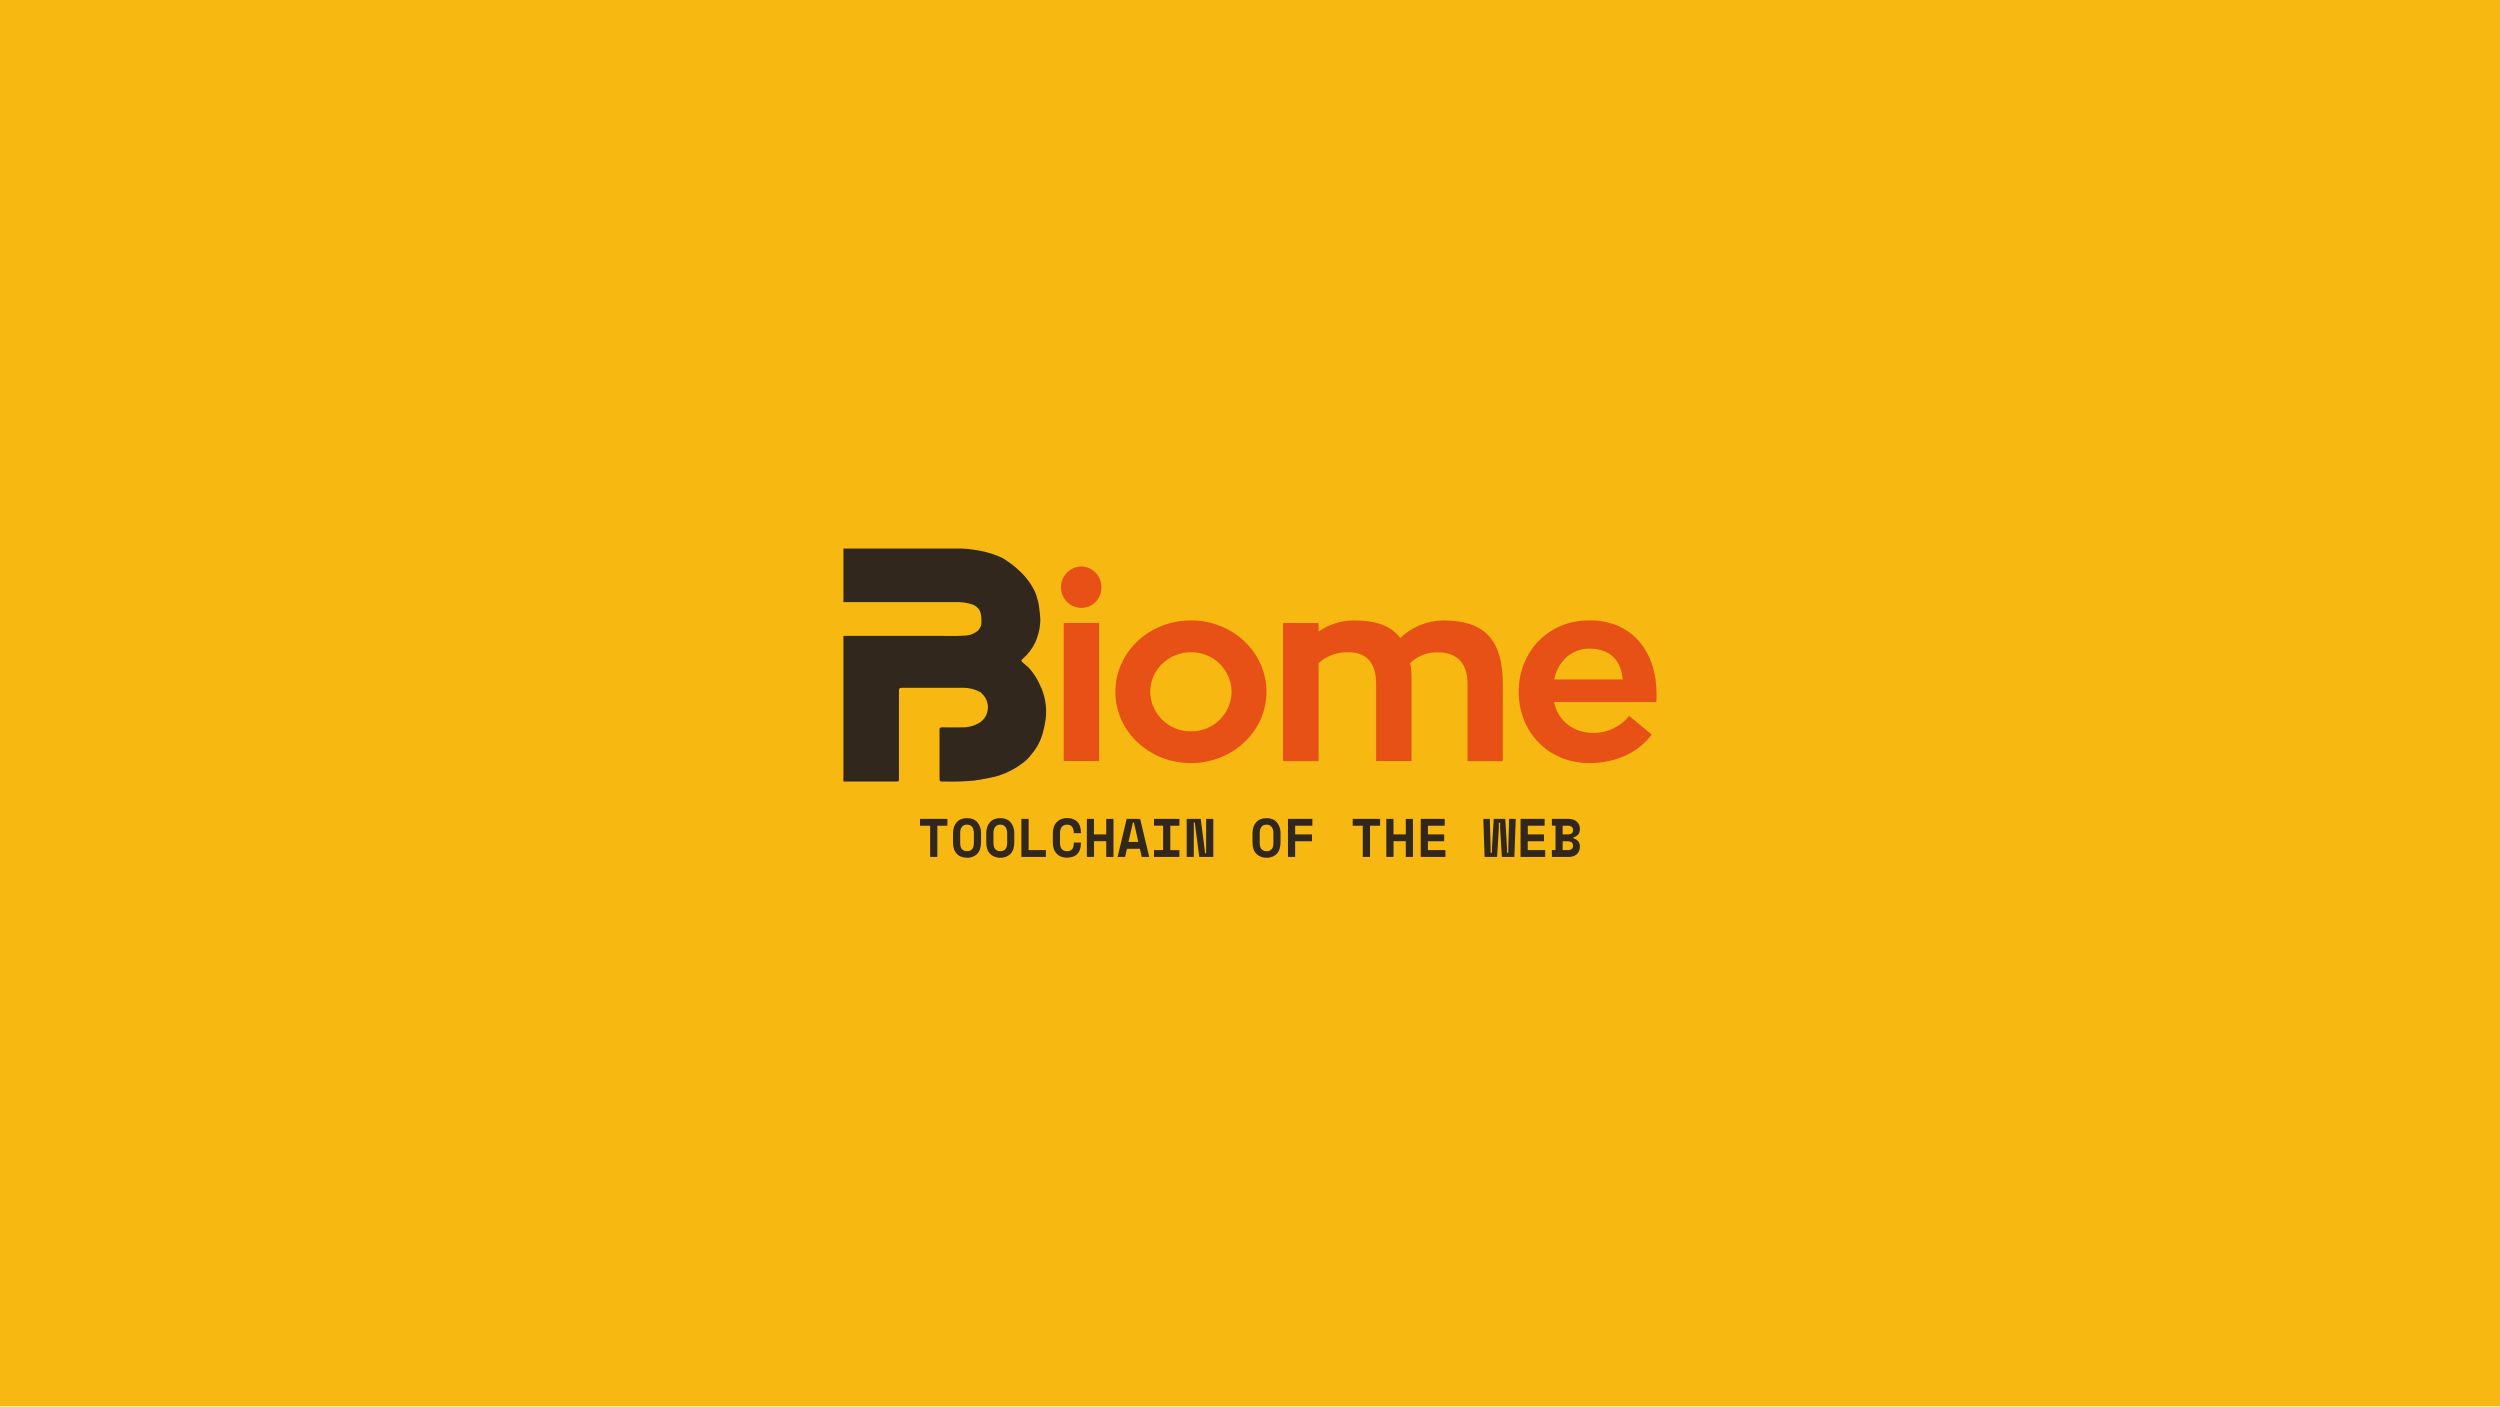
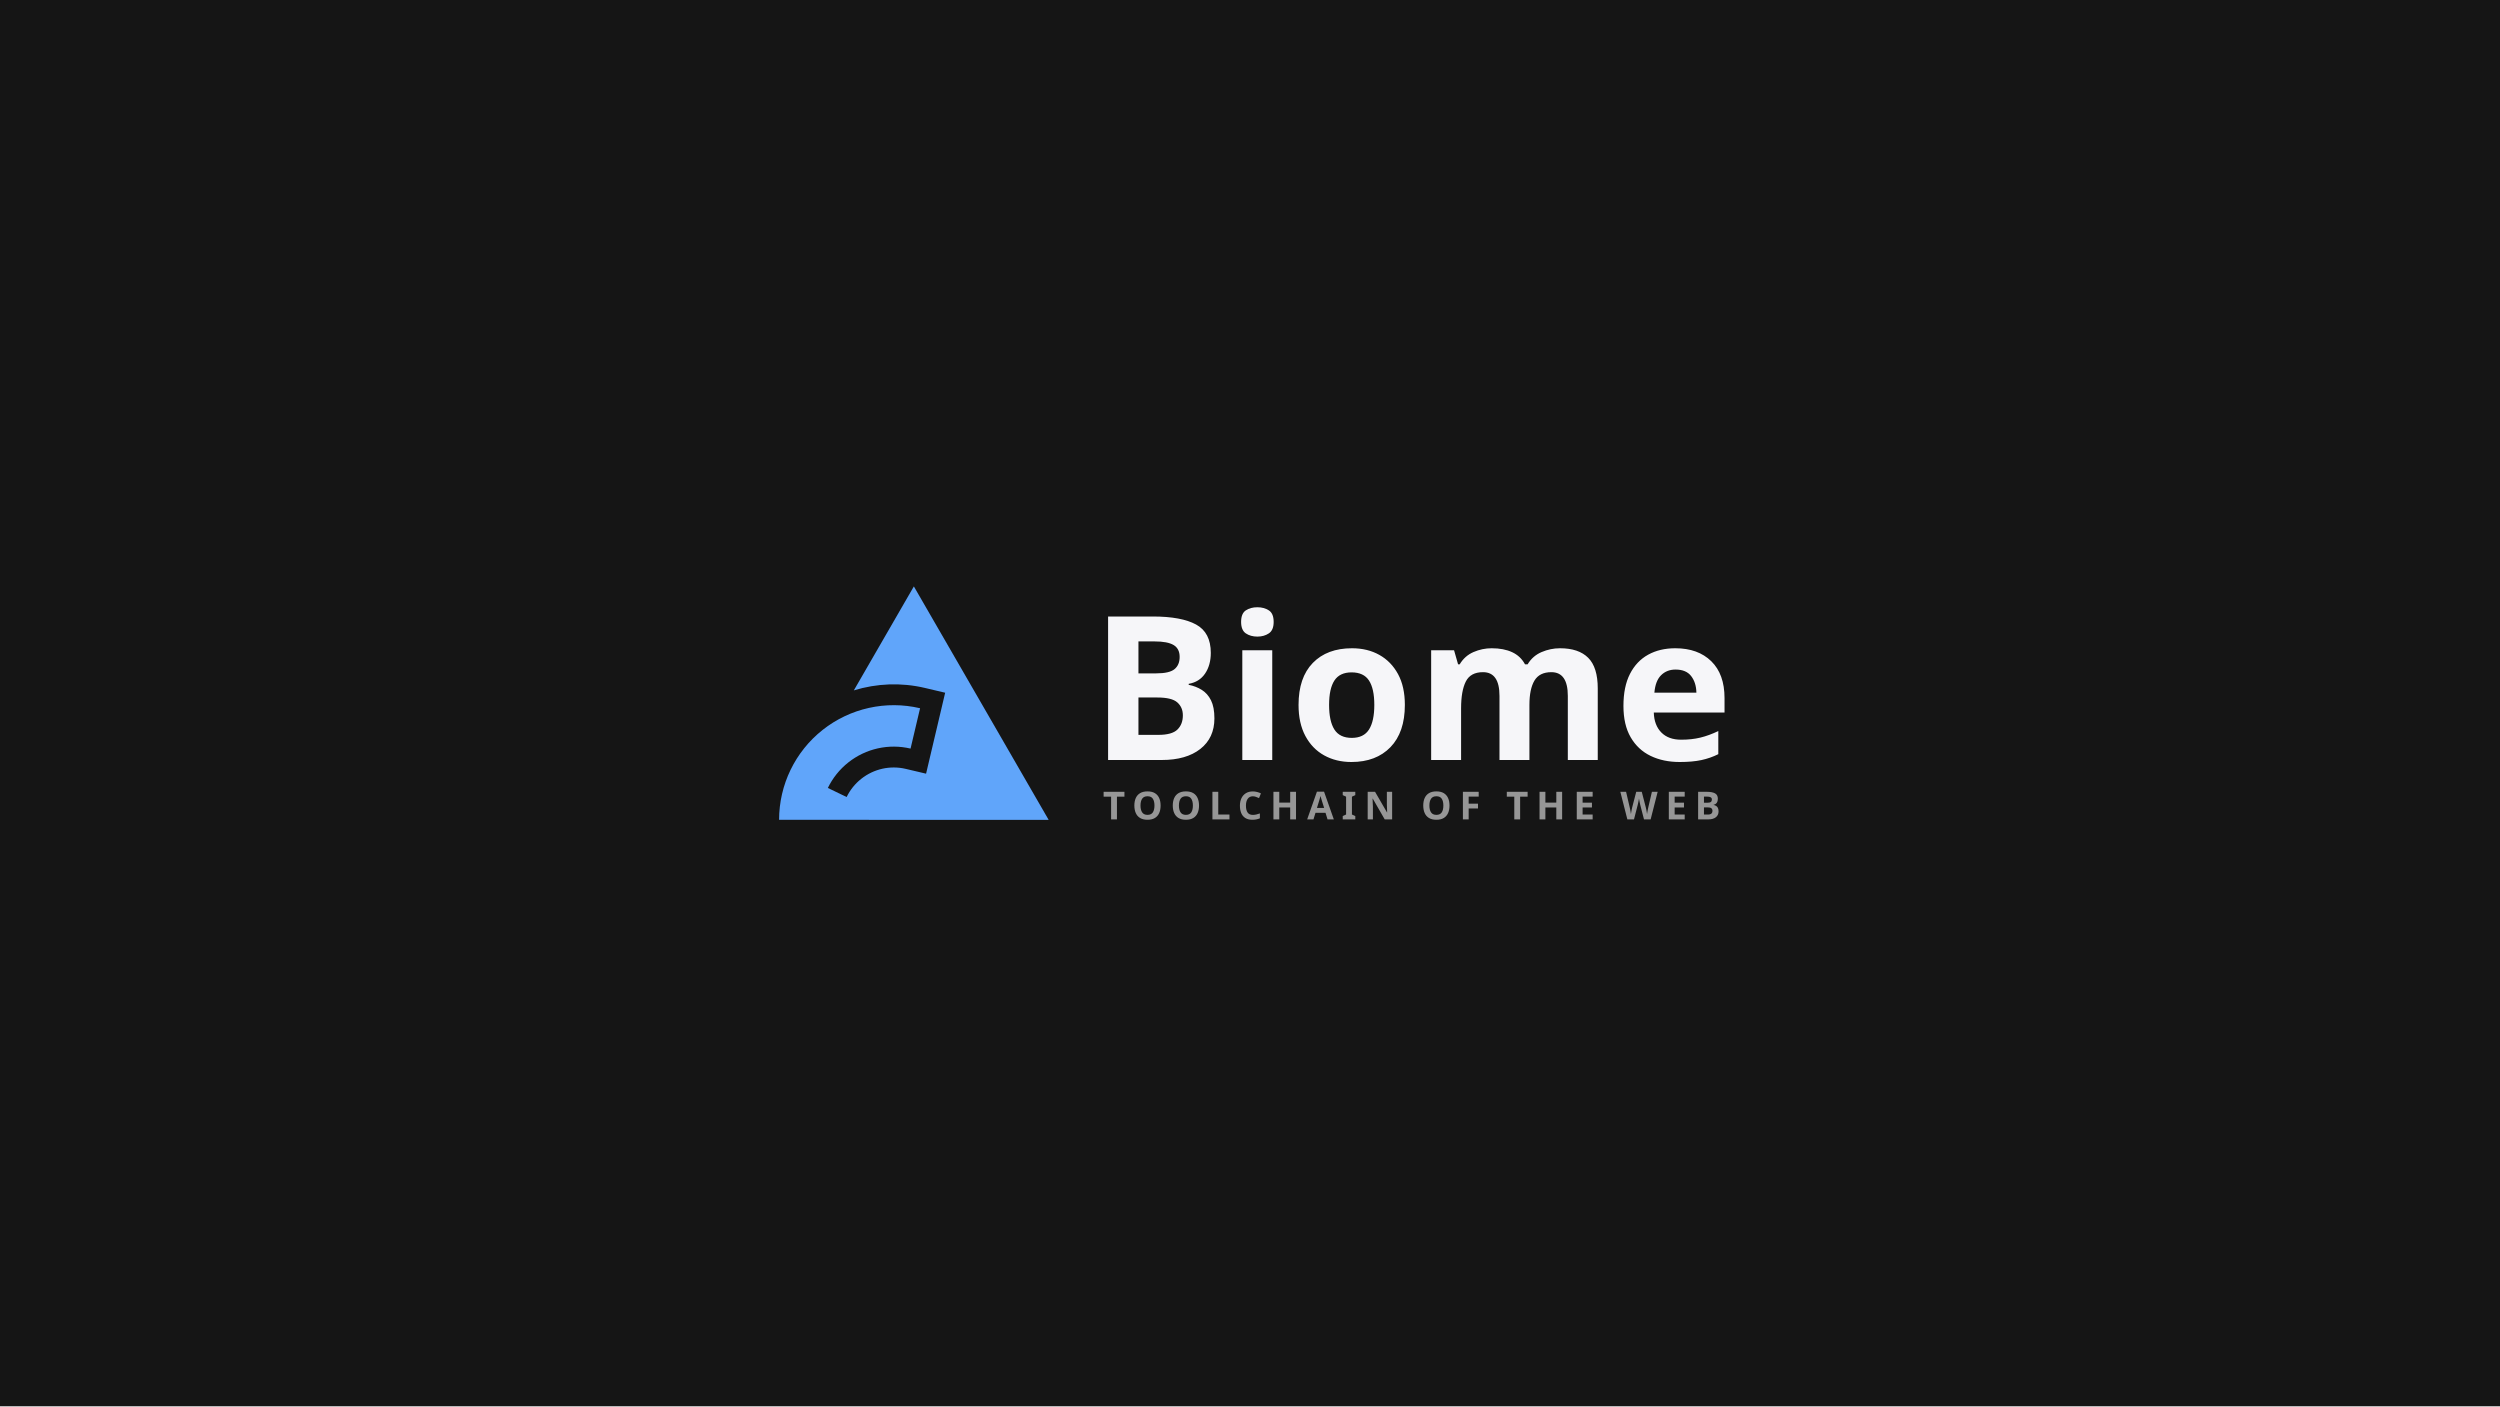
- <svg xmlns="http://www.w3.org/2000/svg" version="1.0" width="3840" height="2160">
-   <rect fill="#f7b911" width="100%" height="100%" />
-   <g transform="translate(1295.5,842.5)" fill="#31271c">
-     <path d="M300.94 207.56a96.04 96.04 0 0 0-15.88-24.06c-3.25-3.06-6.7-5.92-10.16-8.87-1.67-1.48-1.97-2.96-.39-4.34a78.49 78.49 0 0 0 20.31-26.33 90.71 90.71 0 0 0 7.2-26.62 66.95 66.95 0 0 0 0-15.09q-1.58-17.06-3.55-22.68-1.28-5.13-2.56-8.97c-10.85-27.8-35.8-46.54-51.97-56.2a136.37 136.37 0 0 0-15.28-6.12 161.02 161.02 0 0 0-27.6-6.3A145.14 145.14 0 0 0 180.14 0H0v82.33h175.12a77.3 77.3 0 0 1 17.16 1.98c7.49 1.57 13.9 4.73 17.45 12.02a36.09 36.09 0 0 1 2.17 11.34v8.29a19.42 19.42 0 0 1-5.52 10.45 33.52 33.52 0 0 1-20.9 7.4c-13.42.98-26.93.2-40.44.39H0v223.73h82.33c2.57 0 2.96-.99 2.96-3.26v-133.5c0-7.2 0-7.2 7.1-7.2h88.64a56.6 56.6 0 0 1 28.2 6.11.79.79 0 0 0 .5 0l2.86 2.66a28.6 28.6 0 0 1 7.5 31.36 27.8 27.8 0 0 1-9.67 12.52 48.12 48.12 0 0 1-25.44 8.09c-11.24.2-22.48 0-33.72 0-2.86 0-3.65.88-3.65 3.55v72.77c0 6.9 0 7.2 7 6.9a398.26 398.26 0 0 0 44.86-1.28q23.27-3.26 39.64-7.9a11.73 11.73 0 0 0 .7-.29 119.9 119.9 0 0 0 33.91-17.65 64.1 64.1 0 0 0 15.97-15.77 5.03 5.03 0 0 0 1-1A86.97 86.97 0 0 0 306.64 282a174.33 174.33 0 0 0 4.15-20.7 93.38 93.38 0 0 0-9.86-53.64zM140.8 78.88z" />
-     <path fill="#e75115" d="M338.4 326.47h54.33v-212.1H338.4zm27.02-235.16a31.06 31.06 0 0 0 30.86-31.56 31.45 31.45 0 0 0-30.86-32.14 31.75 31.75 0 0 0-31.26 32.04c0 17.56 14 31.56 31.26 31.56zm168.32 19.12c-64.1 0-116.06 48.91-116.06 109.75 0 60.64 51.96 109.45 116.06 109.45 64.09 0 116.05-48.81 116.05-109.45 0-60.84-51.96-109.75-116.05-109.75zm0 170.39a61.82 61.82 0 0 1-62.52-60.64c0-33.53 28.2-60.84 62.52-60.84a61.63 61.63 0 0 1 62.51 60.84 61.53 61.53 0 0 1-62.51 60.64zm388-170.39a97.62 97.62 0 0 0-66.36 26.92c-14.5-18.73-37.47-26.92-70.3-26.92a94.66 94.66 0 0 0-55.22 17.16v-13.21h-54.63v212.2h54.63V176.1a65.08 65.08 0 0 1 45.75-16.76c28.1 0 42.6 16.27 42.6 48.71v118.42h54.42V209.04c0-19.13-.4-27.02-2.36-32.84a58.57 58.57 0 0 1 42.3-16.76c29.58 0 46.05 15.97 46.05 48.71v118.42h54.23V208.25c0-68.73-28.5-97.72-91.01-97.72zm326.87 125.43c0-3.55.39-7.8.39-12.13 0-66.06-37.96-113.4-103.14-113.4-64.09 0-108.66 49.01-108.66 109.85 0 60.64 44.57 109.45 108.66 109.45 41.41 0 76.12-17.16 95.65-43.78l-34.71-28.9a68.04 68.04 0 0 1-54.73 26.24c-32.44 0-54.72-19.63-60.54-47.33zm-102.85-82.04c36.29 0 49.2 22.97 51.18 47.33h-105.11c5.03-26.23 25.34-47.33 53.93-47.33z" />
-     <path d="M117.63 425.86v-10.55h42.1v10.55h-15.47v47.93H133.2v-47.93zm50.68 25.25v-13.12c0-7.59 1.98-13.4 5.72-17.55 3.85-4.24 9.08-6.3 15.78-6.3 6.8 0 12.03 2.06 15.88 6.3A25.24 25.24 0 0 1 211.4 438v13.12c0 7.79-1.97 13.7-5.71 17.75a20.7 20.7 0 0 1-15.78 6.1c-6.8 0-12.03-1.96-15.78-6.1-3.94-4.05-5.82-9.96-5.82-17.75zm21.5 13.8c1.97 0 3.65-.3 5.03-.99a8.48 8.48 0 0 0 3.25-2.66 9.86 9.86 0 0 0 1.78-4.14c.3-1.67.5-3.45.5-5.42v-14.3c0-1.97-.2-3.65-.6-5.23-.3-1.57-.99-2.95-1.78-4.23a12.71 12.71 0 0 0-3.25-2.77 10.73 10.73 0 0 0-4.93-.98 9.07 9.07 0 0 0-8.09 3.84 16 16 0 0 0-1.87 4.14 28.6 28.6 0 0 0-.5 5.23v14.2c0 1.97.1 3.75.5 5.42.3 1.58.89 2.96 1.68 4.14a9.47 9.47 0 0 0 8.28 3.65zm29.58-13.8v-13.12c0-7.59 1.97-13.4 5.72-17.55 3.85-4.24 9.07-6.3 15.87-6.3 6.71 0 12.03 2.06 15.78 6.3a25.24 25.24 0 0 1 5.72 17.55v13.12c0 7.79-1.87 13.7-5.72 17.75a20.5 20.5 0 0 1-15.78 6.1 20.7 20.7 0 0 1-15.77-6.1c-3.95-4.05-5.82-9.96-5.82-17.75zm21.7 13.8c1.97 0 3.54-.3 4.92-.99a8.68 8.68 0 0 0 3.16-2.66 11.36 11.36 0 0 0 1.87-4.14c.3-1.67.5-3.45.5-5.42v-14.3c0-1.97-.2-3.65-.7-5.23-.3-1.57-.98-2.95-1.77-4.23a11.24 11.24 0 0 0-3.25-2.77 10.58 10.58 0 0 0-4.84-.98c-1.97 0-3.54.3-4.93.98a9.07 9.07 0 0 0-3.15 2.77 12.66 12.66 0 0 0-1.87 4.23 21.7 21.7 0 0 0-.6 5.23v14.2c0 1.97.2 3.75.5 5.42.4 1.58.98 2.96 1.77 4.14a9.47 9.47 0 0 0 8.28 3.65zm32.24 8.88V415.3h11.14v47.92h26.52v10.56zm70-8.88c2.17 0 3.95-.3 5.23-.99a7.89 7.89 0 0 0 3.16-2.56 9.76 9.76 0 0 0 1.57-3.75c.3-1.38.5-2.95.5-4.33v-1.68h10.94v1.58c0 6.9-1.77 12.32-5.52 16.07-3.55 3.75-8.87 5.62-15.78 5.62-6.7 0-12.03-1.97-15.87-6.11-3.95-4.05-5.92-9.96-5.92-17.75v-13.12c0-3.74.5-7 1.48-10.05a19.72 19.72 0 0 1 11.24-12.13 23.84 23.84 0 0 1 8.97-1.68c3.46 0 6.51.5 9.27 1.58a17.35 17.35 0 0 1 10.85 11.14 31.27 31.27 0 0 1 1.28 8.97v1.58H353.8v-1.48a14.99 14.99 0 0 0-2.27-7.88 7.89 7.89 0 0 0-3.16-2.77 10.46 10.46 0 0 0-4.93-.98c-1.97 0-3.55.3-4.93.98a10.35 10.35 0 0 0-5.22 7.1c-.4 1.58-.6 3.16-.6 4.93V452c0 1.77.2 3.54.6 5.12.4 1.58.98 2.96 1.77 4.14a8.87 8.87 0 0 0 3.35 2.66c1.38.7 2.96 1 4.93 1zm30.57 8.88V415.3h10.95v23.87h18.83V415.3h11.14v58.48h-11.14v-24.16h-18.74v24.06zm84.3 0-2.85-12.53h-19.92l-2.76 12.53h-11.54l13.9-58.48h20.71l14 58.48zm-13.5-52.95-6.9 29.87h15.18l-6.8-29.87zm32.34 4.93V415.3h39.05v10.55h-14v37.47h14v10.46h-39.05v-10.56h14v-37.46zm71.78-10.46 6.8 52.95h1.49v-52.95h11.04v58.48h-21.6l-6.9-52.95h-1.48v52.95h-10.94V415.3zm79.48 35.8v-13.12c0-7.59 1.97-13.4 5.72-17.55 3.94-4.24 9.17-6.3 15.87-6.3 6.7 0 12.03 2.06 15.78 6.3a25.24 25.24 0 0 1 5.72 17.55v13.12c0 7.79-1.88 13.7-5.72 17.75a20.5 20.5 0 0 1-15.78 6.1 20.7 20.7 0 0 1-15.78-6.1c-3.94-4.05-5.81-9.96-5.81-17.75zm21.69 13.8c1.97 0 3.55-.3 4.93-.99a8.48 8.48 0 0 0 3.25-2.66 9.86 9.86 0 0 0 1.78-4.14c.3-1.67.5-3.45.5-5.42v-14.3c0-1.97-.2-3.65-.6-5.23-.4-1.57-.99-2.95-1.87-4.23a11.24 11.24 0 0 0-3.26-2.77 10.3 10.3 0 0 0-4.83-.98c-1.97 0-3.55.3-4.93.98a9.07 9.07 0 0 0-3.16 2.77 12.66 12.66 0 0 0-1.87 4.23 28.6 28.6 0 0 0-.5 5.23v14.2c0 1.97.1 3.75.5 5.42.3 1.58.89 2.96 1.68 4.14a9.47 9.47 0 0 0 8.28 3.65zm32.83 8.88V415.3h37.47v10.55h-26.42v13.32h25.83v10.55h-25.83v24.06zm99.4-47.93v-10.55h42.1v10.55h-15.48v47.93H797.7v-47.93zm51.66 47.93V415.3h11.05v23.87h18.83V415.3h11.04v58.48h-11.04v-24.16h-18.74v24.06zm52.85 0V415.3h36.88v10.55h-25.83v13.32h24.94v10.55h-24.94v13.5h26.92v10.56zm145.94-58.48-2.07 58.48h-19.23l-2.66-44.38v-8.08h-1.98v8.08l-2.66 44.38h-19.23l-1.97-58.48h9.96l1.28 44.38v7.59h2.07v-7.6l2.67-44.37h17.74l2.67 44.38v7.59h1.97v-7.6l1.28-44.37zm7.4 58.48V415.3h36.97v10.55h-25.84v13.32h24.85v10.55h-24.95v13.5h26.82v10.56zm48.1 0v-10.56h5.63v-37.46h-5.62V415.3h25.64c2.86 0 5.32.4 7.4 1.19 2.16.79 3.93 1.87 5.41 3.15a12.82 12.82 0 0 1 3.36 4.74 16.07 16.07 0 0 1 1.18 6.1v1c0 3.35-.99 6-2.86 8.08a14.79 14.79 0 0 1-6.9 4.14v1.58c2.76.69 5.13 2.07 6.9 4.14 1.97 1.97 2.86 4.73 2.86 8.09v.98c0 2.17-.4 4.14-1.18 6.02a11.31 11.31 0 0 1-3.36 4.93 16.47 16.47 0 0 1-5.42 3.15 20.59 20.59 0 0 1-7.3 1.19zm16.57-24.06v13.5h8a9.86 9.86 0 0 0 5.71-1.47c1.48-.99 2.17-2.67 2.17-5.03v-.5c0-2.26-.7-3.94-2.17-4.93a9.66 9.66 0 0 0-5.72-1.57zm0-23.87v13.32h8a9.86 9.86 0 0 0 5.71-1.48c1.48-.99 2.17-2.57 2.17-4.93v-.5c0-2.36-.7-3.94-2.17-4.93a9.86 9.86 0 0 0-5.72-1.48z" />
+ <svg xmlns="http://www.w3.org/2000/svg" width="3840" height="2160" version="1.0">
+   <rect width="100%" height="100%" fill="#151515" />
+   <g transform="matrix(.91742 0 0 .91742 941.06 603.09)" stroke-linecap="square">
+     <path d="m504.28 324.42-100.52 174.1c38.142-11.759 79.175-13.502 118.95-4.12l33.972 8.019-31.963 135.53-34.021-8.019c-26.134-6.165-53.376-0.056-74.445 16.599-10.539 8.336-18.841 18.801-24.532 30.541l-31.446-15.214c7.955-16.431 19.586-31.087 34.278-42.717 29.389-23.262 67.705-31.806 104.19-23.197l15.933-67.546c-57.073-13.455-117.22-0.056-163.2 36.337-45.978 36.39-72.835 91.866-72.835 150.5l451.29 7e-3z" fill="#60a5fa" stroke-width="34.389" style="paint-order:markers fill stroke" />
+     <text x="799.191" y="615.058" fill="#f6f6f9" font-family="'DM Serif Display'" font-size="336.48px" letter-spacing="2.629px" stroke-width="89.994" style="paint-order:markers stroke fill" xml:space="preserve">
+       <tspan x="799.191" y="615.058" fill="#f6f6f9" font-family="'Plus Jakarta Sans'" font-size="336.48px" font-weight="800" stroke-width="89.994" style="font-feature-settings:'ss02';font-variant-caps:normal;font-variant-east-asian:normal;font-variant-ligatures:normal;font-variant-numeric:normal">Biome</tspan>
+     </text>
+     <text x="820.687" y="714.477" fill="#ffffff" font-family="'Plus Jakarta Sans'" font-size="64.635px" font-weight="800" letter-spacing="12.872px" opacity=".554" stroke-width="89.994" style="font-feature-settings:'ss02';font-variant-caps:normal;font-variant-east-asian:normal;font-variant-ligatures:normal;font-variant-numeric:normal;line-height:0;paint-order:markers stroke fill" xml:space="preserve">
+       <tspan x="820.687" y="714.477" fill="#ffffff" letter-spacing="12.872px" stroke-width="89.994">TOOLCHAIN OF THE WEB</tspan>
+     </text>
  </g>
</svg>
